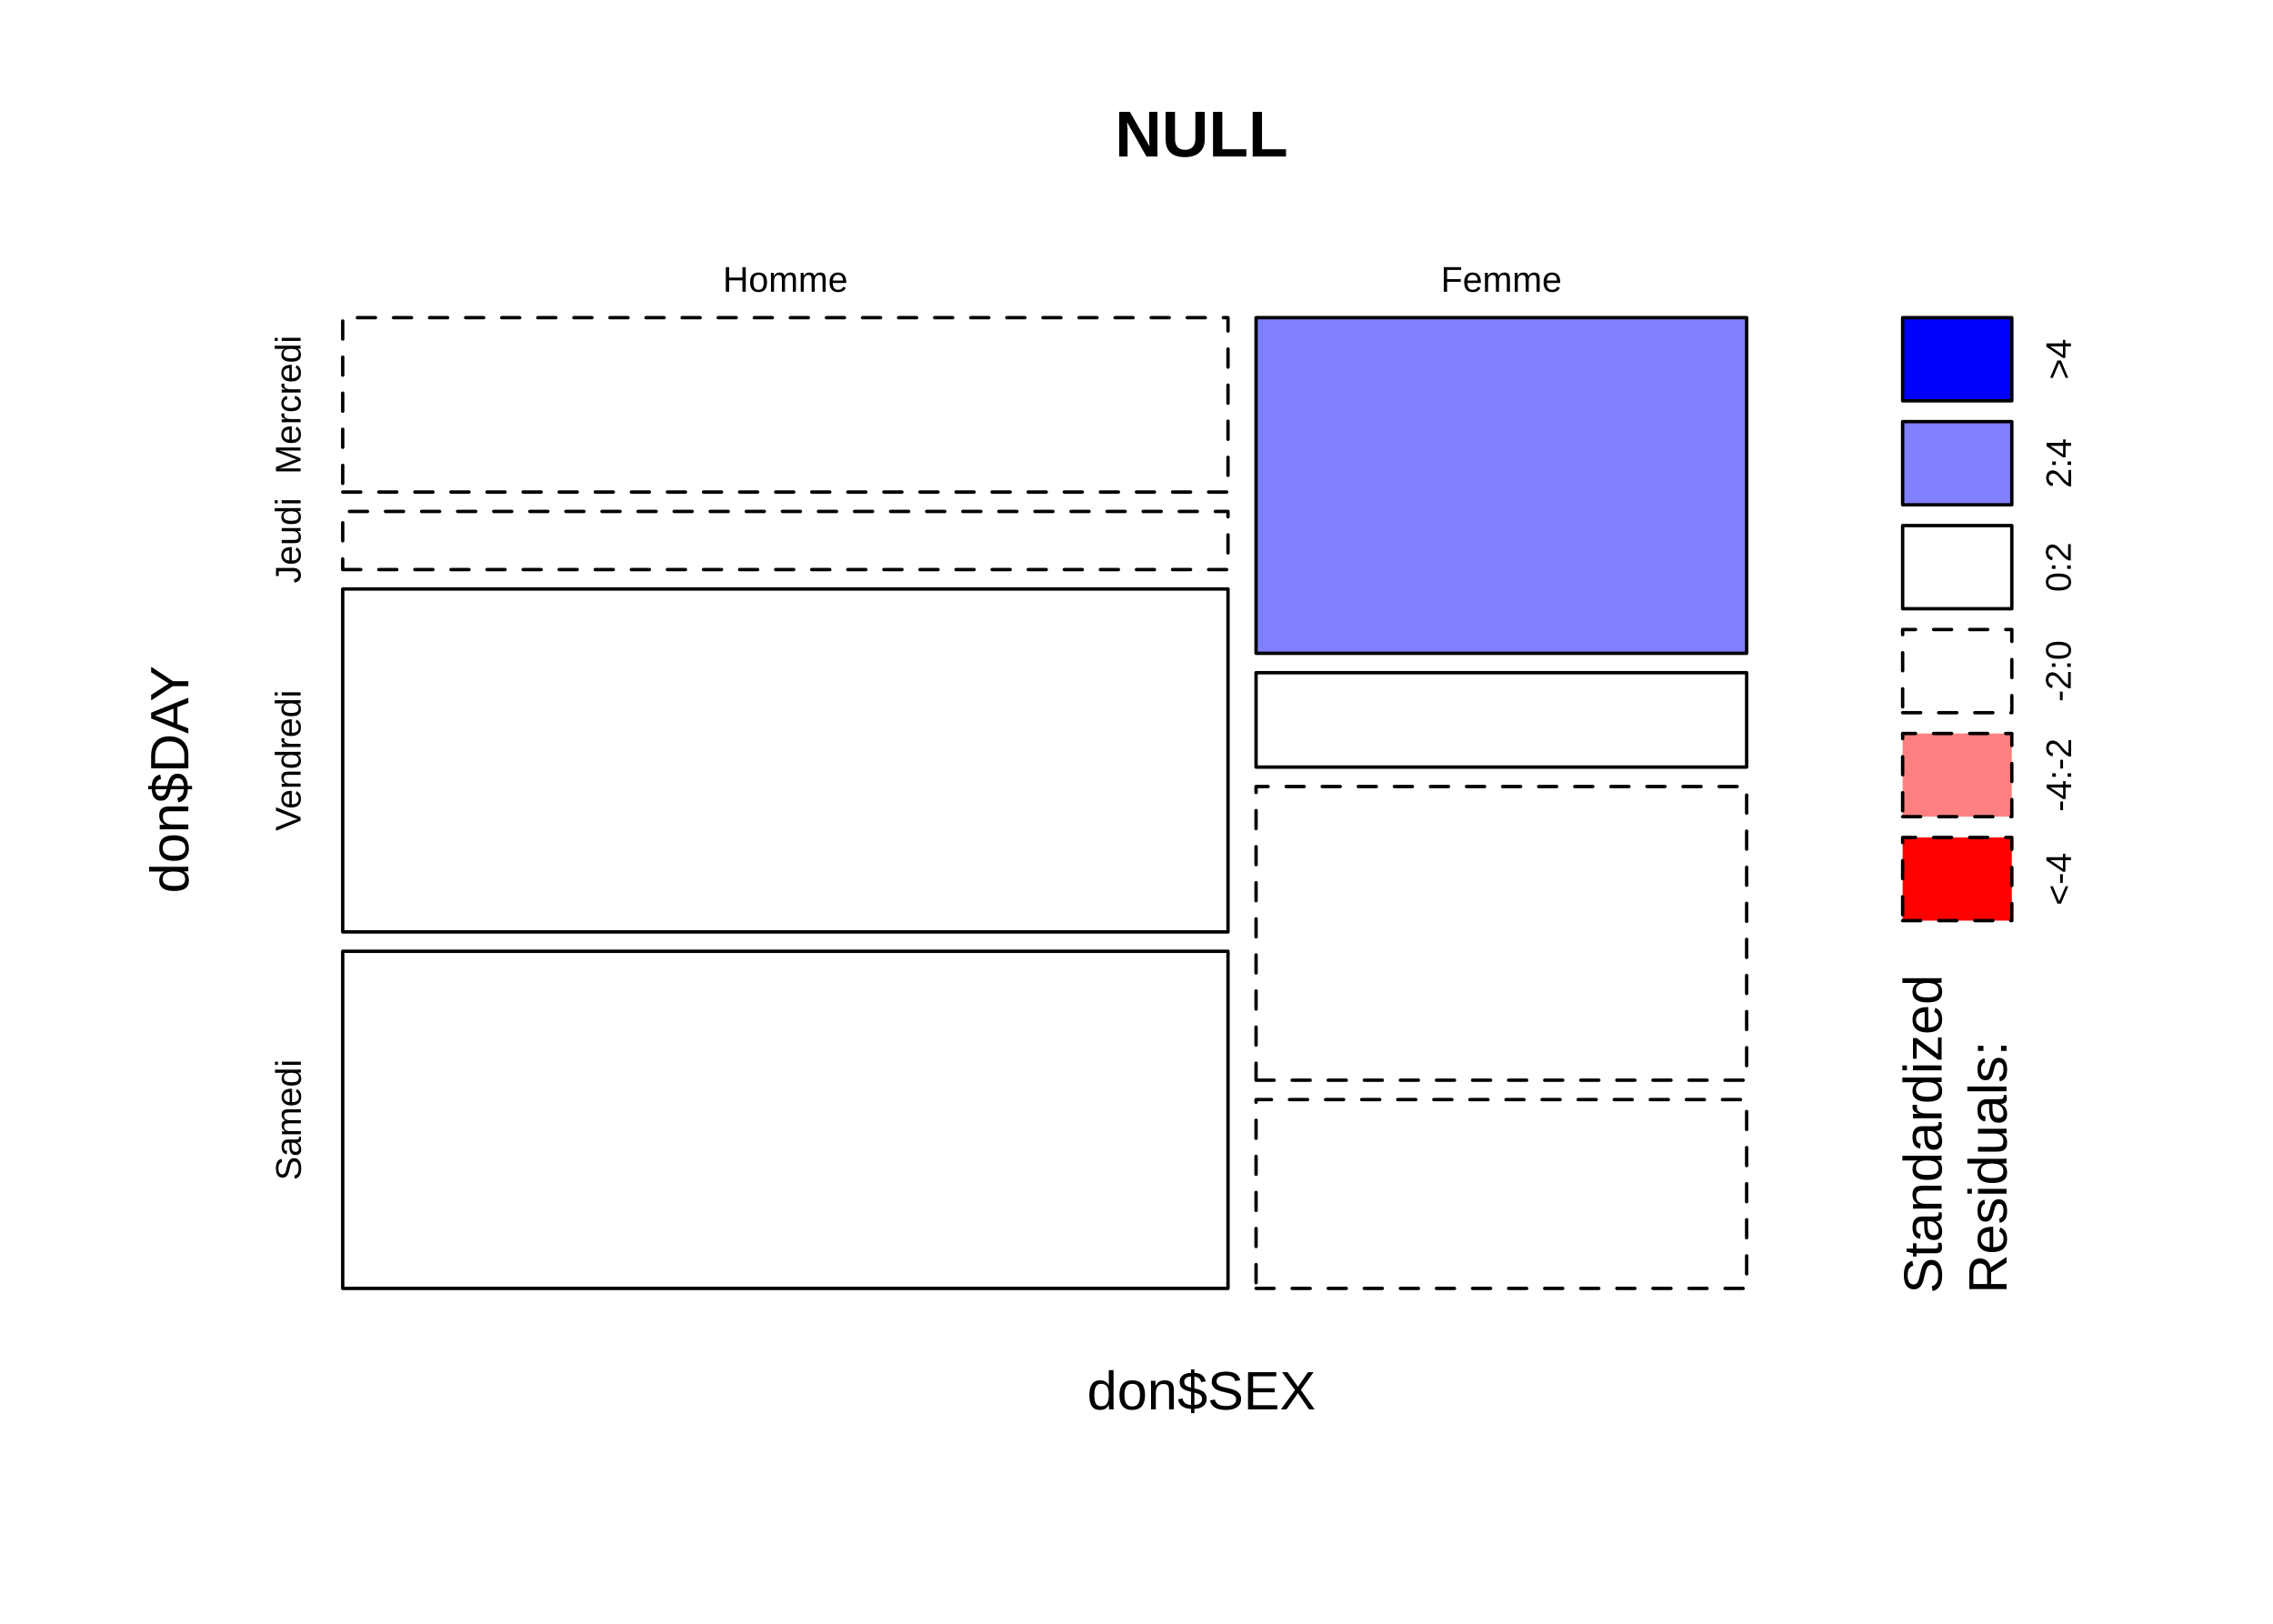
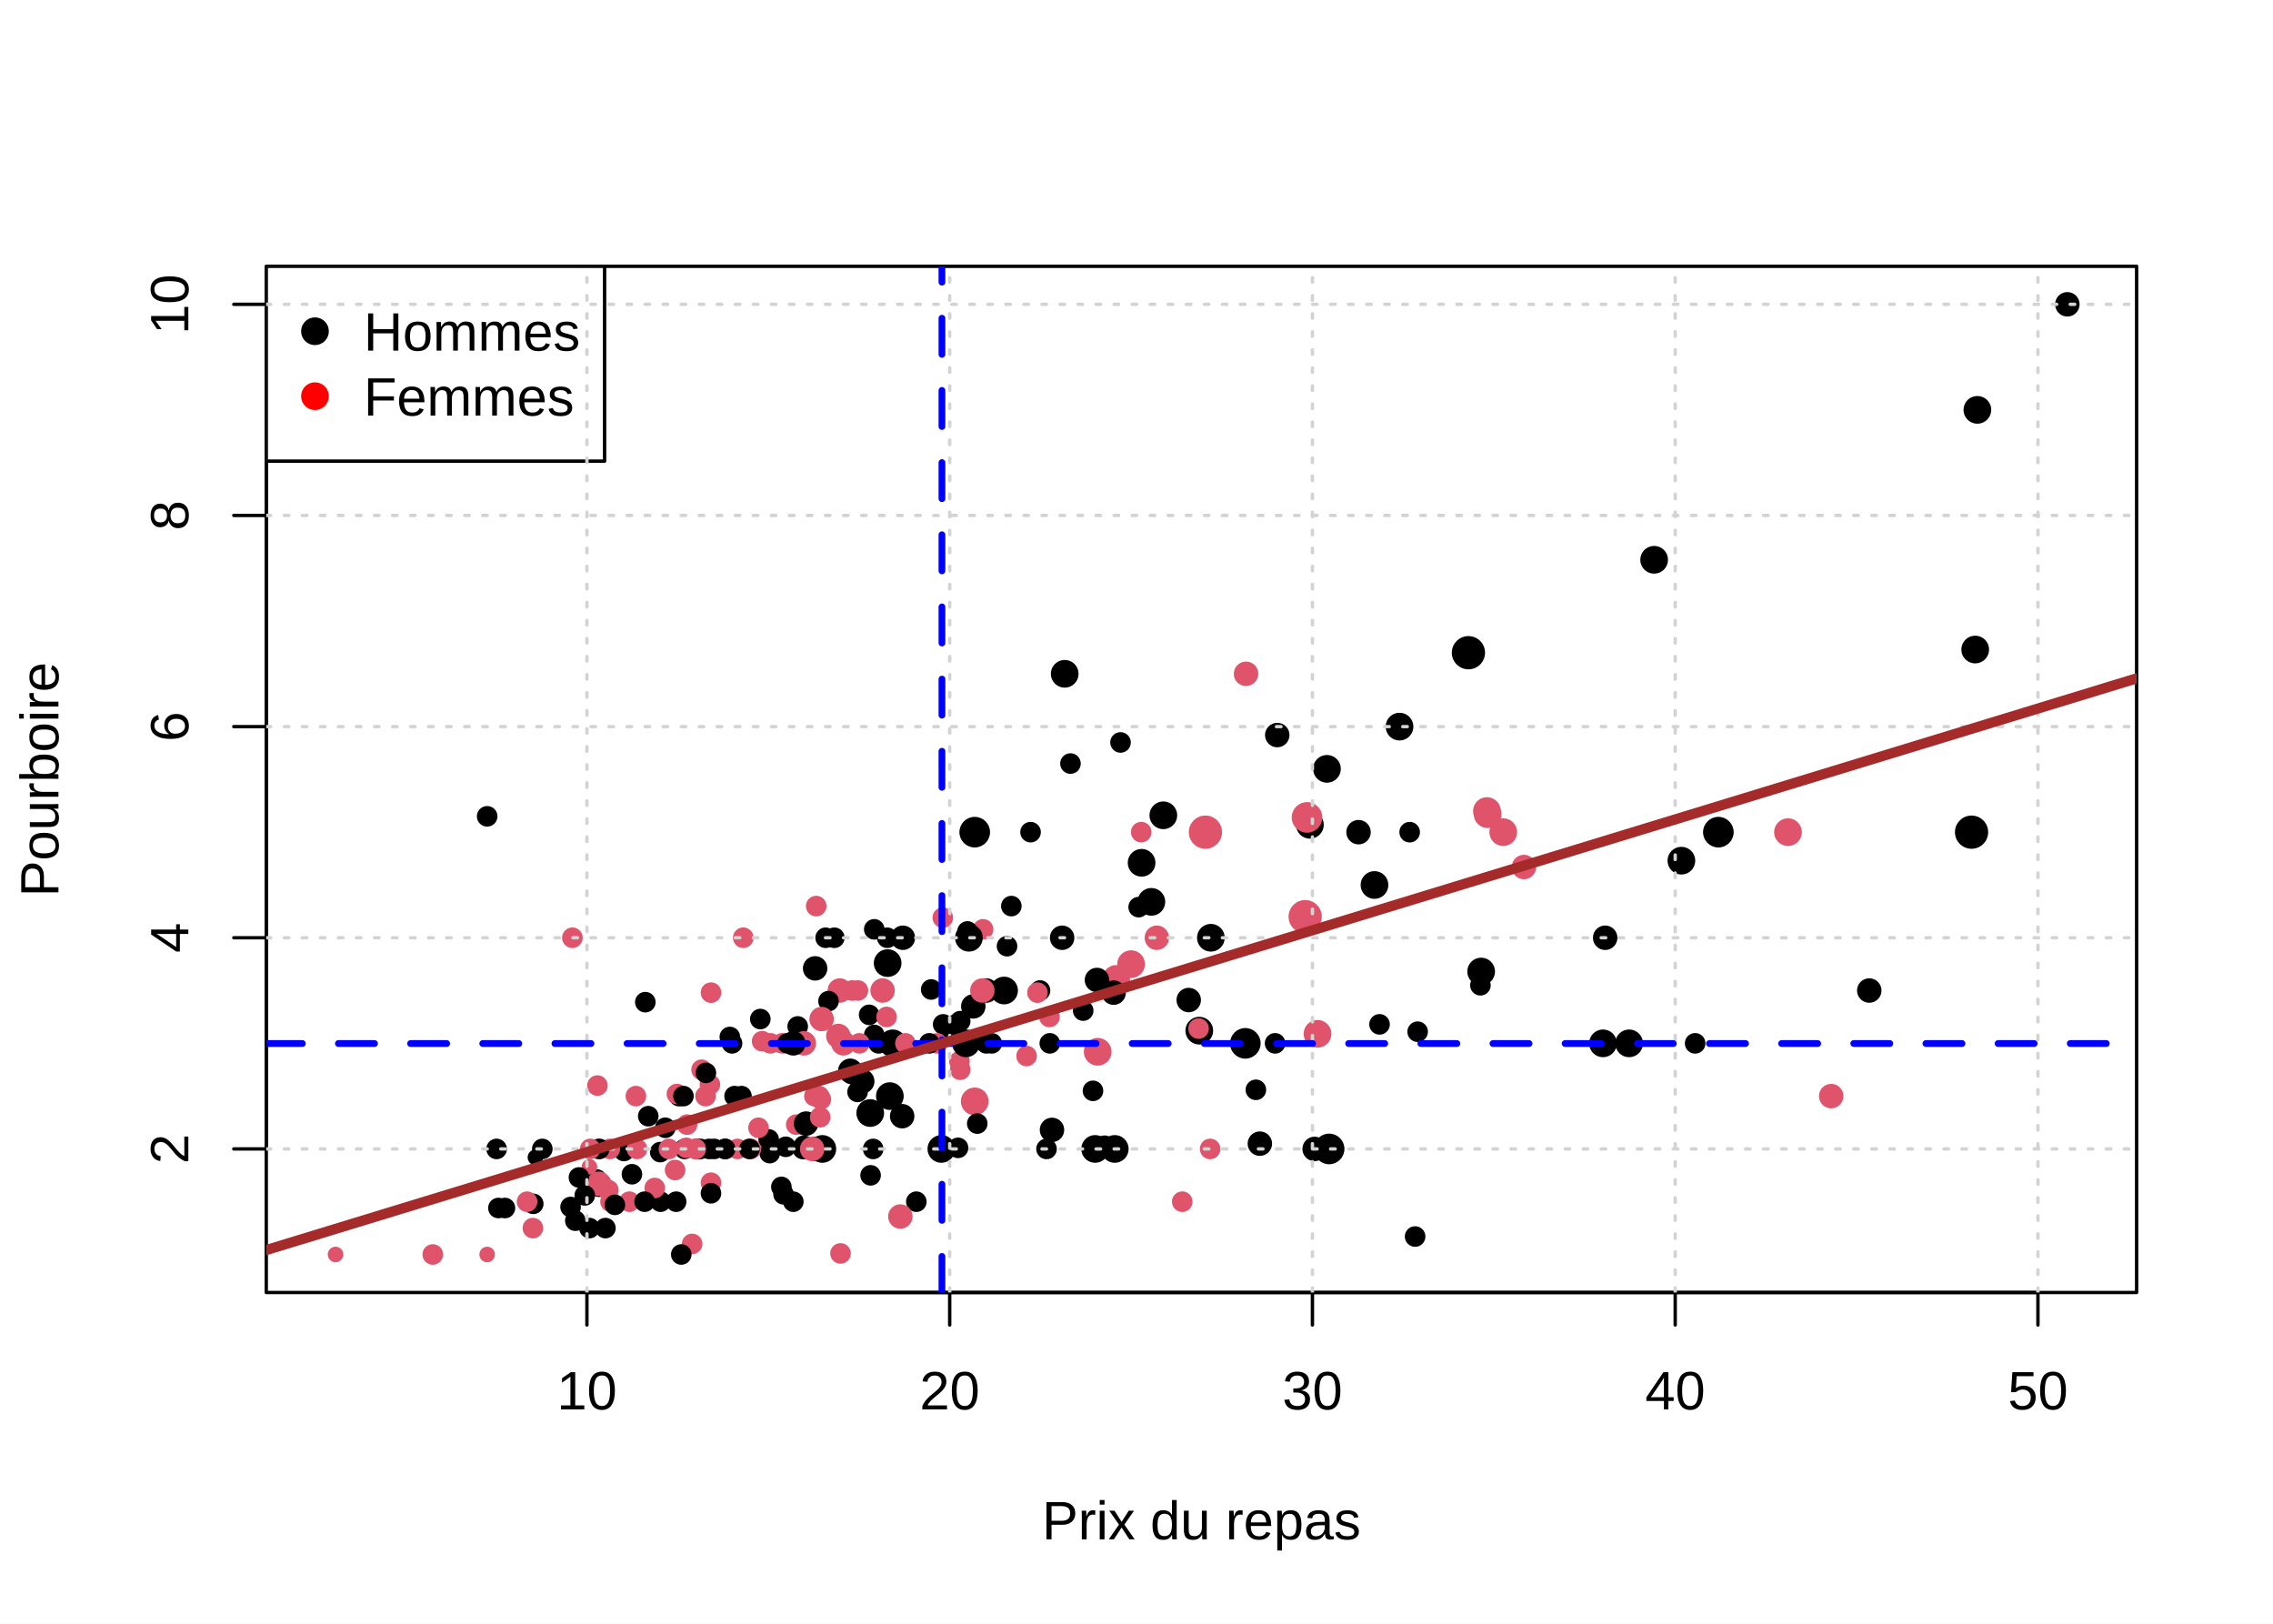
- <svg xmlns="http://www.w3.org/2000/svg" class="svglite" width="504.00pt" height="360.00pt" viewBox="0 0 504.00 360.00">
-   <defs>
-     <style type="text/css">
+ <svg xmlns="http://www.w3.org/2000/svg" width="504.00pt" height="360.00pt" viewBox="0 0 504.00 360.00">
+   <g class="svglite">
+     <defs>
+       <style type="text/css">
    .svglite line, .svglite polyline, .svglite polygon, .svglite path, .svglite rect, .svglite circle {
      fill: none;
      stroke: #000000;
      stroke-linecap: round;
      stroke-linejoin: round;
      stroke-miterlimit: 10.00;
    }
    .svglite text {
      white-space: pre;
    }
+     .svglite g.glyphgroup path {
+       fill: inherit;
+       stroke: none;
+     }
  </style>
-   </defs>
-   <rect width="100%" height="100%" style="stroke: none; fill: #FFFFFF;" />
-   <defs>
-     <clipPath id="cpMC4wMHw1MDQuMDB8MC4wMHwzNjAuMDA=">
-       <rect x="0.00" y="0.00" width="504.00" height="360.00" />
-     </clipPath>
-   </defs>
-   <g clip-path="url(#cpMC4wMHw1MDQuMDB8MC4wMHwzNjAuMDA=)">
- </g>
-   <defs>
-     <clipPath id="cpNTkuMDR8NDczLjc2fDU5LjA0fDI4Ni41Ng==">
-       <rect x="59.04" y="59.04" width="414.72" height="227.52" />
-     </clipPath>
-   </defs>
-   <g clip-path="url(#cpNTkuMDR8NDczLjc2fDU5LjA0fDI4Ni41Ng==)">
-     <text transform="translate(430.52,286.79) rotate(-90)" style="font-size: 12.00px; font-family: &quot;Arial&quot;;" textLength="70.72px" lengthAdjust="spacingAndGlyphs">Standardized</text>
-     <text transform="translate(444.92,286.79) rotate(-90)" style="font-size: 12.00px; font-family: &quot;Arial&quot;;" textLength="56.02px" lengthAdjust="spacingAndGlyphs">Residuals:</text>
-     <polygon points="421.88,204.11 446.09,204.11 446.09,185.67 421.88,185.67 " style="stroke-width: 0.75; stroke-dasharray: 4.00,4.00; fill: #FF0000;" />
-     <polygon points="421.88,181.06 446.09,181.06 446.09,162.62 421.88,162.62 " style="stroke-width: 0.75; stroke-dasharray: 4.00,4.00; fill: #FF8080;" />
-     <polygon points="421.88,158.01 446.09,158.01 446.09,139.57 421.88,139.57 " style="stroke-width: 0.75; stroke-dasharray: 4.00,4.00; fill: #FFFFFF;" />
-     <polygon points="421.88,134.96 446.09,134.96 446.09,116.52 421.88,116.52 " style="stroke-width: 0.75; fill: #FFFFFF;" />
-     <polygon points="421.88,111.92 446.09,111.92 446.09,93.48 421.88,93.48 " style="stroke-width: 0.75; fill: #8080FF;" />
-     <polygon points="421.88,88.87 446.09,88.87 446.09,70.43 421.88,70.43 " style="stroke-width: 0.75; fill: #0000FF;" />
-   </g>
-   <g clip-path="url(#cpMC4wMHw1MDQuMDB8MC4wMHwzNjAuMDA=)">
-     <text transform="translate(459.20,194.89) rotate(-90)" text-anchor="middle" style="font-size: 7.92px; font-family: &quot;Arial&quot;;" textLength="11.65px" lengthAdjust="spacingAndGlyphs">&lt;-4</text>
-     <text transform="translate(459.24,171.84) rotate(-90)" text-anchor="middle" style="font-size: 7.92px; font-family: &quot;Arial&quot;;" textLength="16.26px" lengthAdjust="spacingAndGlyphs">-4:-2</text>
-     <text transform="translate(459.16,148.79) rotate(-90)" text-anchor="middle" style="font-size: 7.92px; font-family: &quot;Arial&quot;;" textLength="13.63px" lengthAdjust="spacingAndGlyphs">-2:0</text>
-     <text transform="translate(459.16,125.74) rotate(-90)" text-anchor="middle" style="font-size: 7.92px; font-family: &quot;Arial&quot;;" textLength="10.99px" lengthAdjust="spacingAndGlyphs">0:2</text>
-     <text transform="translate(459.24,102.70) rotate(-90)" text-anchor="middle" style="font-size: 7.92px; font-family: &quot;Arial&quot;;" textLength="10.99px" lengthAdjust="spacingAndGlyphs">2:4</text>
-     <text transform="translate(459.20,79.65) rotate(-90)" text-anchor="middle" style="font-size: 7.92px; font-family: &quot;Arial&quot;;" textLength="9.01px" lengthAdjust="spacingAndGlyphs">&gt;4</text>
-     <text x="266.40" y="34.70" text-anchor="middle" style="font-size: 14.40px; font-weight: bold; font-family: &quot;Arial&quot;;" textLength="38.38px" lengthAdjust="spacingAndGlyphs">NULL</text>
-     <text x="266.40" y="312.48" text-anchor="middle" style="font-size: 12.00px; font-family: &quot;Arial&quot;;" textLength="50.72px" lengthAdjust="spacingAndGlyphs">don$SEX</text>
-     <text transform="translate(41.76,172.80) rotate(-90)" text-anchor="middle" style="font-size: 12.00px; font-family: &quot;Arial&quot;;" textLength="51.38px" lengthAdjust="spacingAndGlyphs">don$DAY</text>
-     <text x="174.14" y="64.69" text-anchor="middle" style="font-size: 7.92px; font-family: &quot;Arial&quot;;" textLength="27.68px" lengthAdjust="spacingAndGlyphs">Homme</text>
-     <text x="332.90" y="64.69" text-anchor="middle" style="font-size: 7.92px; font-family: &quot;Arial&quot;;" textLength="26.81px" lengthAdjust="spacingAndGlyphs">Femme</text>
-     <text transform="translate(66.65,89.76) rotate(-90)" text-anchor="middle" style="font-size: 7.92px; font-family: &quot;Arial&quot;;" textLength="30.77px" lengthAdjust="spacingAndGlyphs">Mercredi</text>
-     <text transform="translate(66.65,119.83) rotate(-90)" text-anchor="middle" style="font-size: 7.92px; font-family: &quot;Arial&quot;;" textLength="18.91px" lengthAdjust="spacingAndGlyphs">Jeudi</text>
-     <text transform="translate(66.65,168.59) rotate(-90)" text-anchor="middle" style="font-size: 7.92px; font-family: &quot;Arial&quot;;" textLength="31.66px" lengthAdjust="spacingAndGlyphs">Vendredi</text>
-     <text transform="translate(66.71,248.28) rotate(-90)" text-anchor="middle" style="font-size: 7.92px; font-family: &quot;Arial&quot;;" textLength="26.81px" lengthAdjust="spacingAndGlyphs">Samedi</text>
-   </g>
-   <g clip-path="url(#cpNTkuMDR8NDczLjc2fDU5LjA0fDI4Ni41Ng==)">
-     <polygon points="75.99,109.09 272.29,109.09 272.29,70.43 75.99,70.43 " style="stroke-width: 0.75; stroke-dasharray: 4.00,4.00; fill: #FFFFFF;" />
-     <polygon points="75.99,126.28 272.29,126.28 272.29,113.39 75.99,113.39 " style="stroke-width: 0.75; stroke-dasharray: 4.00,4.00; fill: #FFFFFF;" />
-     <polygon points="75.99,206.61 272.29,206.61 272.29,130.58 75.99,130.58 " style="stroke-width: 0.75; fill: #FFFFFF;" />
-     <polygon points="75.99,285.65 272.29,285.65 272.29,210.91 75.99,210.91 " style="stroke-width: 0.75; fill: #FFFFFF;" />
-     <polygon points="278.51,144.84 387.29,144.84 387.29,70.43 278.51,70.43 " style="stroke-width: 0.75; fill: #8080FF;" />
-     <polygon points="278.51,170.07 387.29,170.07 387.29,149.14 278.51,149.14 " style="stroke-width: 0.75; fill: #FFFFFF;" />
-     <polygon points="278.51,239.49 387.29,239.49 387.29,174.38 278.51,174.38 " style="stroke-width: 0.75; stroke-dasharray: 4.00,4.00; fill: #FFFFFF;" />
-     <polygon points="278.51,285.65 387.29,285.65 387.29,243.79 278.51,243.79 " style="stroke-width: 0.75; stroke-dasharray: 4.00,4.00; fill: #FFFFFF;" />
+     </defs>
+     <rect width="100%" height="100%" style="stroke: none; fill: #FFFFFF;" />
+     <defs>
+       <clipPath id="cpMC4wMHw1MDQuMDB8MC4wMHwzNjAuMDA=">
+         <rect x="0.00" y="0.00" width="504.00" height="360.00" />
+       </clipPath>
+     </defs>
+     <g clip-path="url(#cpMC4wMHw1MDQuMDB8MC4wMHwzNjAuMDA=)">
+       <line x1="130.14" y1="286.56" x2="451.88" y2="286.56" style="stroke-width: 0.75;" />
+       <line x1="130.14" y1="286.56" x2="130.14" y2="293.76" style="stroke-width: 0.75;" />
+       <line x1="210.58" y1="286.56" x2="210.58" y2="293.76" style="stroke-width: 0.75;" />
+       <line x1="291.01" y1="286.56" x2="291.01" y2="293.76" style="stroke-width: 0.75;" />
+       <line x1="371.45" y1="286.56" x2="371.45" y2="293.76" style="stroke-width: 0.75;" />
+       <line x1="451.88" y1="286.56" x2="451.88" y2="293.76" style="stroke-width: 0.75;" />
+       <text x="130.14" y="312.48" text-anchor="middle" style="font-size: 12.00px; font-family: &quot;Arial&quot;;" textLength="13.34px" lengthAdjust="spacingAndGlyphs">10</text>
+       <text x="210.58" y="312.48" text-anchor="middle" style="font-size: 12.00px; font-family: &quot;Arial&quot;;" textLength="13.34px" lengthAdjust="spacingAndGlyphs">20</text>
+       <text x="291.01" y="312.48" text-anchor="middle" style="font-size: 12.00px; font-family: &quot;Arial&quot;;" textLength="13.34px" lengthAdjust="spacingAndGlyphs">30</text>
+       <text x="371.45" y="312.48" text-anchor="middle" style="font-size: 12.00px; font-family: &quot;Arial&quot;;" textLength="13.34px" lengthAdjust="spacingAndGlyphs">40</text>
+       <text x="451.88" y="312.48" text-anchor="middle" style="font-size: 12.00px; font-family: &quot;Arial&quot;;" textLength="13.34px" lengthAdjust="spacingAndGlyphs">50</text>
+       <line x1="59.04" y1="254.73" x2="59.04" y2="67.47" style="stroke-width: 0.75;" />
+       <line x1="59.04" y1="254.73" x2="51.84" y2="254.73" style="stroke-width: 0.75;" />
+       <line x1="59.04" y1="207.91" x2="51.84" y2="207.91" style="stroke-width: 0.75;" />
+       <line x1="59.04" y1="161.10" x2="51.84" y2="161.10" style="stroke-width: 0.75;" />
+       <line x1="59.04" y1="114.28" x2="51.84" y2="114.28" style="stroke-width: 0.75;" />
+       <line x1="59.04" y1="67.47" x2="51.84" y2="67.47" style="stroke-width: 0.75;" />
+       <text transform="translate(41.76,254.73) rotate(-90)" text-anchor="middle" style="font-size: 12.00px; font-family: &quot;Arial&quot;;" textLength="6.67px" lengthAdjust="spacingAndGlyphs">2</text>
+       <text transform="translate(41.76,207.91) rotate(-90)" text-anchor="middle" style="font-size: 12.00px; font-family: &quot;Arial&quot;;" textLength="6.67px" lengthAdjust="spacingAndGlyphs">4</text>
+       <text transform="translate(41.76,161.10) rotate(-90)" text-anchor="middle" style="font-size: 12.00px; font-family: &quot;Arial&quot;;" textLength="6.67px" lengthAdjust="spacingAndGlyphs">6</text>
+       <text transform="translate(41.76,114.28) rotate(-90)" text-anchor="middle" style="font-size: 12.00px; font-family: &quot;Arial&quot;;" textLength="6.67px" lengthAdjust="spacingAndGlyphs">8</text>
+       <text transform="translate(41.76,67.47) rotate(-90)" text-anchor="middle" style="font-size: 12.00px; font-family: &quot;Arial&quot;;" textLength="13.34px" lengthAdjust="spacingAndGlyphs">10</text>
+       <polygon points="59.04,286.56 473.76,286.56 473.76,59.04 59.04,59.04 " style="stroke-width: 0.75;" />
+       <text x="266.40" y="341.28" text-anchor="middle" style="font-size: 12.00px; font-family: &quot;Arial&quot;;" textLength="70.69px" lengthAdjust="spacingAndGlyphs">Prix du repas</text>
+       <text transform="translate(12.96,172.80) rotate(-90)" text-anchor="middle" style="font-size: 12.00px; font-family: &quot;Arial&quot;;" textLength="52.03px" lengthAdjust="spacingAndGlyphs">Pourboire</text>
+     </g>
+     <defs>
+       <clipPath id="cpNTkuMDR8NDczLjc2fDU5LjA0fDI4Ni41Ng==">
+         <rect x="59.04" y="59.04" width="414.72" height="227.52" />
+       </clipPath>
+     </defs>
+     <g clip-path="url(#cpNTkuMDR8NDczLjc2fDU5LjA0fDI4Ni41Ng==)">
+       <circle cx="186.37" cy="277.90" r="1.91" style="stroke-width: 0.75; stroke: #DF536B; fill: #DF536B;" />
+       <circle cx="132.88" cy="262.68" r="2.34" style="stroke-width: 0.75; fill: #000000;" />
+       <circle cx="218.70" cy="219.61" r="2.34" style="stroke-width: 0.75; fill: #000000;" />
+       <circle cx="240.18" cy="224.06" r="1.91" style="stroke-width: 0.75; fill: #000000;" />
+       <circle cx="247.50" cy="217.04" r="2.70" style="stroke-width: 0.75; stroke: #DF536B; fill: #DF536B;" />
+       <circle cx="253.13" cy="191.29" r="2.70" style="stroke-width: 0.75; fill: #000000;" />
+       <circle cx="120.25" cy="254.73" r="1.91" style="stroke-width: 0.75; fill: #000000;" />
+       <circle cx="265.92" cy="228.51" r="2.70" style="stroke-width: 0.75; fill: #000000;" />
+       <circle cx="170.68" cy="255.66" r="1.91" style="stroke-width: 0.75; fill: #000000;" />
+       <circle cx="168.59" cy="225.93" r="1.91" style="stroke-width: 0.75; fill: #000000;" />
+       <circle cx="132.31" cy="261.51" r="1.91" style="stroke-width: 0.75; fill: #000000;" />
+       <circle cx="333.32" cy="184.50" r="2.70" style="stroke-width: 0.75; stroke: #DF536B; fill: #DF536B;" />
+       <circle cx="173.74" cy="264.79" r="1.91" style="stroke-width: 0.75; fill: #000000;" />
+       <circle cx="197.95" cy="231.32" r="2.70" style="stroke-width: 0.75; fill: #000000;" />
+       <circle cx="168.99" cy="230.85" r="1.91" style="stroke-width: 0.75; stroke: #DF536B; fill: #DF536B;" />
+       <circle cx="223.29" cy="209.78" r="1.91" style="stroke-width: 0.75; fill: #000000;" />
+       <circle cx="132.80" cy="262.45" r="2.34" style="stroke-width: 0.75; stroke: #DF536B; fill: #DF536B;" />
+       <circle cx="180.74" cy="214.70" r="2.34" style="stroke-width: 0.75; fill: #000000;" />
+       <circle cx="186.21" cy="219.61" r="2.34" style="stroke-width: 0.75; stroke: #DF536B; fill: #DF536B;" />
+       <circle cx="215.81" cy="223.13" r="2.34" style="stroke-width: 0.75; fill: #000000;" />
+       <circle cx="193.85" cy="206.04" r="1.91" style="stroke-width: 0.75; fill: #000000;" />
+       <circle cx="212.91" cy="237.17" r="1.91" style="stroke-width: 0.75; stroke: #DF536B; fill: #DF536B;" />
+       <circle cx="176.55" cy="249.34" r="1.91" style="stroke-width: 0.75; stroke: #DF536B; fill: #DF536B;" />
+       <circle cx="366.78" cy="124.11" r="2.70" style="stroke-width: 0.75; fill: #000000;" />
+       <circle cx="209.13" cy="227.11" r="1.91" style="stroke-width: 0.75; fill: #000000;" />
+       <circle cx="192.96" cy="246.77" r="2.70" style="stroke-width: 0.75; fill: #000000;" />
+       <circle cx="157.25" cy="254.73" r="1.91" style="stroke-width: 0.75; fill: #000000;" />
+       <circle cx="151.78" cy="254.73" r="1.91" style="stroke-width: 0.75; fill: #000000;" />
+       <circle cx="224.25" cy="200.89" r="1.91" style="stroke-width: 0.75; fill: #000000;" />
+       <circle cx="207.76" cy="231.32" r="1.91" style="stroke-width: 0.75; stroke: #DF536B; fill: #DF536B;" />
+       <circle cx="126.52" cy="267.60" r="1.91" style="stroke-width: 0.75; fill: #000000;" />
+       <circle cx="197.31" cy="243.02" r="2.70" style="stroke-width: 0.75; fill: #000000;" />
+       <circle cx="170.84" cy="231.32" r="1.91" style="stroke-width: 0.75; stroke: #DF536B; fill: #DF536B;" />
+       <circle cx="216.13" cy="244.19" r="2.70" style="stroke-width: 0.75; stroke: #DF536B; fill: #DF536B;" />
+       <circle cx="192.72" cy="225.00" r="1.91" style="stroke-width: 0.75; fill: #000000;" />
+       <circle cx="243.23" cy="217.27" r="2.34" style="stroke-width: 0.75; fill: #000000;" />
+       <circle cx="180.90" cy="254.73" r="2.34" style="stroke-width: 0.75; fill: #000000;" />
+       <circle cx="185.88" cy="229.68" r="2.34" style="stroke-width: 0.75; stroke: #DF536B; fill: #DF536B;" />
+       <circle cx="200.04" cy="247.47" r="2.34" style="stroke-width: 0.75; fill: #000000;" />
+       <circle cx="301.23" cy="184.50" r="2.34" style="stroke-width: 0.75; fill: #000000;" />
+       <circle cx="178.73" cy="249.11" r="2.34" style="stroke-width: 0.75; fill: #000000;" />
+       <circle cx="190.15" cy="242.09" r="1.91" style="stroke-width: 0.75; fill: #000000;" />
+       <circle cx="161.83" cy="229.91" r="1.91" style="stroke-width: 0.75; fill: #000000;" />
+       <circle cx="127.57" cy="270.64" r="1.91" style="stroke-width: 0.75; fill: #000000;" />
+       <circle cx="294.23" cy="170.46" r="2.70" style="stroke-width: 0.75; fill: #000000;" />
+       <circle cx="196.82" cy="231.32" r="1.91" style="stroke-width: 0.75; fill: #000000;" />
+       <circle cx="228.51" cy="184.50" r="1.91" style="stroke-width: 0.75; fill: #000000;" />
+       <circle cx="310.32" cy="161.10" r="2.70" style="stroke-width: 0.75; fill: #000000;" />
+       <circle cx="279.35" cy="253.56" r="2.34" style="stroke-width: 0.75; fill: #000000;" />
+       <circle cx="194.81" cy="231.32" r="1.91" style="stroke-width: 0.75; fill: #000000;" />
+       <circle cx="150.57" cy="243.02" r="1.91" style="stroke-width: 0.75; fill: #000000;" />
+       <circle cx="132.47" cy="240.68" r="1.91" style="stroke-width: 0.75; stroke: #DF536B; fill: #DF536B;" />
+       <circle cx="329.70" cy="179.82" r="2.70" style="stroke-width: 0.75; stroke: #DF536B; fill: #DF536B;" />
+       <circle cx="129.66" cy="265.03" r="1.91" style="stroke-width: 0.75; fill: #000000;" />
+       <circle cx="255.30" cy="199.95" r="2.70" style="stroke-width: 0.75; fill: #000000;" />
+       <circle cx="206.48" cy="219.38" r="1.91" style="stroke-width: 0.75; fill: #000000;" />
+       <circle cx="355.44" cy="231.32" r="2.70" style="stroke-width: 0.75; fill: #000000;" />
+       <circle cx="262.14" cy="266.43" r="1.91" style="stroke-width: 0.75; stroke: #DF536B; fill: #DF536B;" />
+       <circle cx="140.12" cy="260.34" r="1.91" style="stroke-width: 0.75; fill: #000000;" />
+       <circle cx="437.97" cy="144.01" r="2.70" style="stroke-width: 0.75; fill: #000000;" />
+       <circle cx="212.91" cy="226.40" r="1.91" style="stroke-width: 0.75; fill: #000000;" />
+       <circle cx="160.79" cy="254.73" r="1.91" style="stroke-width: 0.75; fill: #000000;" />
+       <circle cx="138.35" cy="255.19" r="1.91" style="stroke-width: 0.75; fill: #000000;" />
+       <circle cx="196.82" cy="213.53" r="2.70" style="stroke-width: 0.75; fill: #000000;" />
+       <circle cx="191.19" cy="239.75" r="2.34" style="stroke-width: 0.75; fill: #000000;" />
+       <circle cx="211.22" cy="227.81" r="2.34" style="stroke-width: 0.75; fill: #000000;" />
+       <circle cx="182.02" cy="243.72" r="1.91" style="stroke-width: 0.75; stroke: #DF536B; fill: #DF536B;" />
+       <circle cx="74.40" cy="278.13" r="1.35" style="stroke-width: 0.75; stroke: #DF536B; fill: #DF536B;" />
+       <circle cx="212.43" cy="254.49" r="1.91" style="stroke-width: 0.75; fill: #000000;" />
+       <circle cx="170.44" cy="252.62" r="1.91" style="stroke-width: 0.75; fill: #000000;" />
+       <circle cx="146.39" cy="255.43" r="1.91" style="stroke-width: 0.75; fill: #000000;" />
+       <circle cx="187.01" cy="231.32" r="2.34" style="stroke-width: 0.75; stroke: #DF536B; fill: #DF536B;" />
+       <circle cx="265.76" cy="228.04" r="1.91" style="stroke-width: 0.75; stroke: #DF536B; fill: #DF536B;" />
+       <circle cx="253.05" cy="184.50" r="1.91" style="stroke-width: 0.75; stroke: #DF536B; fill: #DF536B;" />
+       <circle cx="168.19" cy="250.04" r="1.91" style="stroke-width: 0.75; stroke: #DF536B; fill: #DF536B;" />
+       <circle cx="134.24" cy="272.28" r="1.91" style="stroke-width: 0.75; fill: #000000;" />
+       <circle cx="193.85" cy="229.45" r="1.91" style="stroke-width: 0.75; fill: #000000;" />
+       <circle cx="268.49" cy="207.91" r="2.70" style="stroke-width: 0.75; fill: #000000;" />
+       <circle cx="232.78" cy="231.32" r="1.91" style="stroke-width: 0.75; fill: #000000;" />
+       <circle cx="188.78" cy="238.11" r="1.91" style="stroke-width: 0.75; fill: #000000;" />
+       <circle cx="206.07" cy="231.32" r="1.91" style="stroke-width: 0.75; fill: #000000;" />
+       <circle cx="183.71" cy="221.96" r="1.91" style="stroke-width: 0.75; fill: #000000;" />
+       <circle cx="130.70" cy="258.71" r="1.35" style="stroke-width: 0.75; stroke: #DF536B; fill: #DF536B;" />
+       <circle cx="312.57" cy="184.50" r="1.91" style="stroke-width: 0.75; fill: #000000;" />
+       <circle cx="178.24" cy="254.02" r="1.91" style="stroke-width: 0.75; fill: #000000;" />
+       <circle cx="329.86" cy="180.52" r="2.70" style="stroke-width: 0.75; stroke: #DF536B; fill: #DF536B;" />
+       <circle cx="154.51" cy="254.73" r="1.91" style="stroke-width: 0.75; fill: #000000;" />
+       <circle cx="196.74" cy="207.91" r="1.91" style="stroke-width: 0.75; fill: #000000;" />
+       <circle cx="248.46" cy="164.61" r="1.91" style="stroke-width: 0.75; fill: #000000;" />
+       <circle cx="219.91" cy="231.32" r="1.91" style="stroke-width: 0.75; fill: #000000;" />
+       <circle cx="282.73" cy="231.32" r="1.91" style="stroke-width: 0.75; fill: #000000;" />
+       <circle cx="230.61" cy="219.61" r="1.91" style="stroke-width: 0.75; fill: #000000;" />
+       <circle cx="95.96" cy="278.13" r="1.91" style="stroke-width: 0.75; stroke: #DF536B; fill: #DF536B;" />
+       <circle cx="180.98" cy="200.89" r="1.91" style="stroke-width: 0.75; stroke: #DF536B; fill: #DF536B;" />
+       <circle cx="232.70" cy="225.47" r="1.91" style="stroke-width: 0.75; stroke: #DF536B; fill: #DF536B;" />
+       <circle cx="372.82" cy="190.82" r="2.70" style="stroke-width: 0.75; fill: #000000;" />
+       <circle cx="269.13" cy="207.91" r="1.91" style="stroke-width: 0.75; fill: #000000;" />
+       <circle cx="146.47" cy="266.43" r="1.91" style="stroke-width: 0.75; fill: #000000;" />
+       <circle cx="218.70" cy="231.32" r="1.91" style="stroke-width: 0.75; fill: #000000;" />
+       <circle cx="149.93" cy="266.43" r="1.91" style="stroke-width: 0.75; fill: #000000;" />
+       <circle cx="141.00" cy="243.02" r="1.91" style="stroke-width: 0.75; stroke: #DF536B; fill: #DF536B;" />
+       <circle cx="173.42" cy="231.32" r="1.91" style="stroke-width: 0.75; stroke: #DF536B; fill: #DF536B;" />
+       <circle cx="406.04" cy="243.02" r="2.34" style="stroke-width: 0.75; stroke: #DF536B; fill: #DF536B;" />
+       <circle cx="230.04" cy="220.08" r="1.91" style="stroke-width: 0.75; stroke: #DF536B; fill: #DF536B;" />
+       <circle cx="217.98" cy="206.04" r="1.91" style="stroke-width: 0.75; stroke: #DF536B; fill: #DF536B;" />
+       <circle cx="173.26" cy="263.15" r="1.91" style="stroke-width: 0.75; fill: #000000;" />
+       <circle cx="214.52" cy="206.51" r="1.91" style="stroke-width: 0.75; fill: #000000;" />
+       <circle cx="252.48" cy="201.12" r="1.91" style="stroke-width: 0.75; fill: #000000;" />
+       <circle cx="196.42" cy="213.53" r="1.91" style="stroke-width: 0.75; fill: #000000;" />
+       <circle cx="164.81" cy="207.91" r="1.91" style="stroke-width: 0.75; stroke: #DF536B; fill: #DF536B;" />
+       <circle cx="162.32" cy="231.32" r="1.91" style="stroke-width: 0.75; fill: #000000;" />
+       <circle cx="108.02" cy="278.13" r="1.35" style="stroke-width: 0.75; stroke: #DF536B; fill: #DF536B;" />
+       <circle cx="355.92" cy="207.91" r="2.34" style="stroke-width: 0.75; fill: #000000;" />
+       <circle cx="242.35" cy="241.85" r="1.91" style="stroke-width: 0.75; fill: #000000;" />
+       <circle cx="256.51" cy="207.91" r="2.34" style="stroke-width: 0.75; stroke: #DF536B; fill: #DF536B;" />
+       <circle cx="188.94" cy="219.61" r="1.91" style="stroke-width: 0.75; stroke: #DF536B; fill: #DF536B;" />
+       <circle cx="290.45" cy="182.87" r="2.70" style="stroke-width: 0.75; fill: #000000;" />
+       <circle cx="135.37" cy="266.43" r="1.91" style="stroke-width: 0.75; stroke: #DF536B; fill: #DF536B;" />
+       <circle cx="149.69" cy="259.41" r="1.91" style="stroke-width: 0.75; stroke: #DF536B; fill: #DF536B;" />
+       <circle cx="243.40" cy="233.19" r="2.70" style="stroke-width: 0.75; stroke: #DF536B; fill: #DF536B;" />
+       <circle cx="143.74" cy="247.47" r="1.91" style="stroke-width: 0.75; fill: #000000;" />
+       <circle cx="157.65" cy="262.22" r="1.91" style="stroke-width: 0.75; stroke: #DF536B; fill: #DF536B;" />
+       <circle cx="164.41" cy="243.02" r="1.91" style="stroke-width: 0.75; fill: #000000;" />
+       <circle cx="178.00" cy="254.73" r="1.91" style="stroke-width: 0.75; fill: #000000;" />
+       <circle cx="150.09" cy="242.55" r="1.91" style="stroke-width: 0.75; stroke: #DF536B; fill: #DF536B;" />
+       <circle cx="289.40" cy="203.23" r="3.31" style="stroke-width: 0.75; stroke: #DF536B; fill: #DF536B;" />
+       <circle cx="118.24" cy="266.90" r="1.91" style="stroke-width: 0.75; fill: #000000;" />
+       <circle cx="166.50" cy="254.73" r="1.91" style="stroke-width: 0.75; stroke: #DF536B; fill: #DF536B;" />
+       <circle cx="141.24" cy="254.73" r="1.91" style="stroke-width: 0.75; stroke: #DF536B; fill: #DF536B;" />
+       <circle cx="233.26" cy="250.51" r="2.34" style="stroke-width: 0.75; fill: #000000;" />
+       <circle cx="203.18" cy="266.43" r="1.91" style="stroke-width: 0.75; fill: #000000;" />
+       <circle cx="212.75" cy="235.30" r="1.91" style="stroke-width: 0.75; stroke: #DF536B; fill: #DF536B;" />
+       <circle cx="139.55" cy="266.43" r="1.91" style="stroke-width: 0.75; stroke: #DF536B; fill: #DF536B;" />
+       <circle cx="148.32" cy="254.73" r="1.91" style="stroke-width: 0.75; stroke: #DF536B; fill: #DF536B;" />
+       <circle cx="196.58" cy="225.47" r="1.91" style="stroke-width: 0.75; stroke: #DF536B; fill: #DF536B;" />
+       <circle cx="118.16" cy="272.28" r="1.91" style="stroke-width: 0.75; stroke: #DF536B; fill: #DF536B;" />
+       <circle cx="132.80" cy="254.73" r="1.91" style="stroke-width: 0.75; stroke: #DF536B; fill: #DF536B;" />
+       <circle cx="163.52" cy="254.73" r="1.91" style="stroke-width: 0.75; stroke: #DF536B; fill: #DF536B;" />
+       <circle cx="178.40" cy="254.73" r="1.91" style="stroke-width: 0.75; fill: #000000;" />
+       <circle cx="155.56" cy="237.17" r="1.91" style="stroke-width: 0.75; stroke: #DF536B; fill: #DF536B;" />
+       <circle cx="190.23" cy="219.61" r="1.91" style="stroke-width: 0.75; stroke: #DF536B; fill: #DF536B;" />
+       <circle cx="325.60" cy="144.71" r="3.31" style="stroke-width: 0.75; fill: #000000;" />
+       <circle cx="381.02" cy="184.50" r="3.02" style="stroke-width: 0.75; fill: #000000;" />
+       <circle cx="267.28" cy="184.50" r="3.31" style="stroke-width: 0.75; stroke: #DF536B; fill: #DF536B;" />
+       <circle cx="181.86" cy="247.70" r="1.91" style="stroke-width: 0.75; stroke: #DF536B; fill: #DF536B;" />
+       <circle cx="116.87" cy="266.43" r="1.91" style="stroke-width: 0.75; stroke: #DF536B; fill: #DF536B;" />
+       <circle cx="199.64" cy="269.71" r="2.34" style="stroke-width: 0.75; stroke: #DF536B; fill: #DF536B;" />
+       <circle cx="145.18" cy="263.39" r="1.91" style="stroke-width: 0.75; stroke: #DF536B; fill: #DF536B;" />
+       <circle cx="128.37" cy="261.05" r="1.91" style="stroke-width: 0.75; fill: #000000;" />
+       <circle cx="110.11" cy="254.73" r="1.91" style="stroke-width: 0.75; fill: #000000;" />
+       <circle cx="162.88" cy="243.02" r="1.91" style="stroke-width: 0.75; fill: #000000;" />
+       <circle cx="155.32" cy="254.73" r="1.91" style="stroke-width: 0.75; fill: #000000;" />
+       <circle cx="188.54" cy="237.40" r="2.34" style="stroke-width: 0.75; fill: #000000;" />
+       <circle cx="247.18" cy="254.73" r="2.70" style="stroke-width: 0.75; fill: #000000;" />
+       <circle cx="208.73" cy="254.73" r="2.70" style="stroke-width: 0.75; fill: #000000;" />
+       <circle cx="289.81" cy="181.23" r="3.02" style="stroke-width: 0.75; stroke: #DF536B; fill: #DF536B;" />
+       <circle cx="437.16" cy="184.50" r="3.31" style="stroke-width: 0.75; fill: #000000;" />
+       <circle cx="250.80" cy="213.76" r="2.70" style="stroke-width: 0.75; stroke: #DF536B; fill: #DF536B;" />
+       <circle cx="157.41" cy="240.45" r="1.91" style="stroke-width: 0.75; stroke: #DF536B; fill: #DF536B;" />
+       <circle cx="182.34" cy="254.73" r="2.70" style="stroke-width: 0.75; fill: #000000;" />
+       <circle cx="222.64" cy="219.61" r="2.70" style="stroke-width: 0.75; fill: #000000;" />
+       <circle cx="151.54" cy="243.02" r="1.91" style="stroke-width: 0.75; fill: #000000;" />
+       <circle cx="180.09" cy="254.73" r="2.34" style="stroke-width: 0.75; stroke: #DF536B; fill: #DF536B;" />
+       <circle cx="160.79" cy="254.73" r="1.91" style="stroke-width: 0.75; fill: #000000;" />
+       <circle cx="190.55" cy="231.32" r="1.91" style="stroke-width: 0.75; stroke: #DF536B; fill: #DF536B;" />
+       <circle cx="246.93" cy="220.08" r="2.34" style="stroke-width: 0.75; fill: #000000;" />
+       <circle cx="216.69" cy="249.11" r="1.91" style="stroke-width: 0.75; fill: #000000;" />
+       <circle cx="304.77" cy="196.21" r="2.70" style="stroke-width: 0.75; fill: #000000;" />
+       <circle cx="134.89" cy="263.85" r="1.91" style="stroke-width: 0.75; stroke: #DF536B; fill: #DF536B;" />
+       <circle cx="135.21" cy="254.73" r="1.91" style="stroke-width: 0.75; stroke: #DF536B; fill: #DF536B;" />
+       <circle cx="458.40" cy="67.47" r="2.34" style="stroke-width: 0.75; fill: #000000;" />
+       <circle cx="176.88" cy="227.57" r="1.91" style="stroke-width: 0.75; fill: #000000;" />
+       <circle cx="108.02" cy="180.99" r="1.91" style="stroke-width: 0.75; fill: #000000;" />
+       <circle cx="305.89" cy="227.11" r="1.91" style="stroke-width: 0.75; fill: #000000;" />
+       <circle cx="185.00" cy="207.91" r="1.91" style="stroke-width: 0.75; fill: #000000;" />
+       <circle cx="314.34" cy="228.74" r="1.91" style="stroke-width: 0.75; fill: #000000;" />
+       <circle cx="193.61" cy="254.73" r="1.91" style="stroke-width: 0.75; fill: #000000;" />
+       <circle cx="166.18" cy="254.73" r="1.91" style="stroke-width: 0.75; fill: #000000;" />
+       <circle cx="126.92" cy="207.91" r="1.91" style="stroke-width: 0.75; stroke: #DF536B; fill: #DF536B;" />
+       <circle cx="328.26" cy="218.44" r="1.91" style="stroke-width: 0.75; fill: #000000;" />
+       <circle cx="328.42" cy="215.40" r="2.70" style="stroke-width: 0.75; fill: #000000;" />
+       <circle cx="237.36" cy="169.29" r="1.91" style="stroke-width: 0.75; fill: #000000;" />
+       <circle cx="414.48" cy="219.61" r="2.34" style="stroke-width: 0.75; fill: #000000;" />
+       <circle cx="236.08" cy="149.39" r="2.70" style="stroke-width: 0.75; fill: #000000;" />
+       <circle cx="375.87" cy="231.32" r="1.91" style="stroke-width: 0.75; fill: #000000;" />
+       <circle cx="216.13" cy="184.50" r="3.02" style="stroke-width: 0.75; fill: #000000;" />
+       <circle cx="217.82" cy="219.61" r="2.34" style="stroke-width: 0.75; stroke: #DF536B; fill: #DF536B;" />
+       <circle cx="294.71" cy="254.73" r="3.02" style="stroke-width: 0.75; fill: #000000;" />
+       <circle cx="195.70" cy="219.61" r="2.34" style="stroke-width: 0.75; stroke: #DF536B; fill: #DF536B;" />
+       <circle cx="235.51" cy="207.91" r="2.34" style="stroke-width: 0.75; fill: #000000;" />
+       <circle cx="175.91" cy="266.43" r="1.91" style="stroke-width: 0.75; fill: #000000;" />
+       <circle cx="209.05" cy="203.46" r="1.91" style="stroke-width: 0.75; stroke: #DF536B; fill: #DF536B;" />
+       <circle cx="278.47" cy="241.62" r="1.91" style="stroke-width: 0.75; fill: #000000;" />
+       <circle cx="174.22" cy="254.26" r="1.91" style="stroke-width: 0.75; fill: #000000;" />
+       <circle cx="183.07" cy="207.91" r="1.91" style="stroke-width: 0.75; fill: #000000;" />
+       <circle cx="110.52" cy="267.83" r="1.91" style="stroke-width: 0.75; fill: #000000;" />
+       <circle cx="132.88" cy="254.73" r="1.91" style="stroke-width: 0.75; fill: #000000;" />
+       <circle cx="396.46" cy="184.50" r="2.70" style="stroke-width: 0.75; stroke: #DF536B; fill: #DF536B;" />
+       <circle cx="154.27" cy="254.73" r="1.91" style="stroke-width: 0.75; stroke: #DF536B; fill: #DF536B;" />
+       <circle cx="158.37" cy="254.73" r="1.91" style="stroke-width: 0.75; fill: #000000;" />
+       <circle cx="200.20" cy="207.91" r="2.34" style="stroke-width: 0.75; fill: #000000;" />
+       <circle cx="152.18" cy="254.49" r="1.91" style="stroke-width: 0.75; stroke: #DF536B; fill: #DF536B;" />
+       <circle cx="154.27" cy="254.73" r="1.91" style="stroke-width: 0.75; stroke: #DF536B; fill: #DF536B;" />
+       <circle cx="181.62" cy="243.02" r="1.91" style="stroke-width: 0.75; stroke: #DF536B; fill: #DF536B;" />
+       <circle cx="214.84" cy="207.91" r="2.70" style="stroke-width: 0.75; fill: #000000;" />
+       <circle cx="182.18" cy="225.93" r="2.34" style="stroke-width: 0.75; stroke: #DF536B; fill: #DF536B;" />
+       <circle cx="263.58" cy="221.72" r="2.34" style="stroke-width: 0.75; fill: #000000;" />
+       <circle cx="361.23" cy="231.32" r="2.70" style="stroke-width: 0.75; fill: #000000;" />
+       <circle cx="244.92" cy="254.02" r="1.91" style="stroke-width: 0.75; fill: #000000;" />
+       <circle cx="152.34" cy="249.34" r="1.91" style="stroke-width: 0.75; stroke: #DF536B; fill: #DF536B;" />
+       <circle cx="291.50" cy="254.73" r="2.34" style="stroke-width: 0.75; fill: #000000;" />
+       <circle cx="257.95" cy="180.76" r="2.70" style="stroke-width: 0.75; fill: #000000;" />
+       <circle cx="438.45" cy="90.87" r="2.70" style="stroke-width: 0.75; fill: #000000;" />
+       <circle cx="156.44" cy="243.02" r="1.91" style="stroke-width: 0.75; stroke: #DF536B; fill: #DF536B;" />
+       <circle cx="276.29" cy="149.39" r="2.34" style="stroke-width: 0.75; stroke: #DF536B; fill: #DF536B;" />
+       <circle cx="153.47" cy="275.79" r="1.91" style="stroke-width: 0.75; stroke: #DF536B; fill: #DF536B;" />
+       <circle cx="276.13" cy="231.32" r="3.02" style="stroke-width: 0.75; fill: #000000;" />
+       <circle cx="142.93" cy="266.43" r="1.91" style="stroke-width: 0.75; fill: #000000;" />
+       <circle cx="111.96" cy="267.83" r="1.91" style="stroke-width: 0.75; fill: #000000;" />
+       <circle cx="292.14" cy="229.21" r="2.70" style="stroke-width: 0.75; stroke: #DF536B; fill: #DF536B;" />
+       <circle cx="147.52" cy="250.04" r="1.91" style="stroke-width: 0.75; fill: #000000;" />
+       <circle cx="157.65" cy="220.08" r="1.91" style="stroke-width: 0.75; stroke: #DF536B; fill: #DF536B;" />
+       <circle cx="118.72" cy="256.60" r="1.35" style="stroke-width: 0.75; fill: #000000;" />
+       <circle cx="178.24" cy="231.32" r="2.34" style="stroke-width: 0.75; stroke: #DF536B; fill: #DF536B;" />
+       <circle cx="157.65" cy="264.56" r="1.91" style="stroke-width: 0.75; fill: #000000;" />
+       <circle cx="180.58" cy="243.02" r="1.91" style="stroke-width: 0.75; stroke: #DF536B; fill: #DF536B;" />
+       <circle cx="130.87" cy="254.73" r="1.91" style="stroke-width: 0.75; stroke: #DF536B; fill: #DF536B;" />
+       <circle cx="214.20" cy="231.32" r="2.70" style="stroke-width: 0.75; fill: #000000;" />
+       <circle cx="156.52" cy="237.87" r="1.91" style="stroke-width: 0.75; fill: #000000;" />
+       <circle cx="227.63" cy="234.13" r="1.91" style="stroke-width: 0.75; stroke: #DF536B; fill: #DF536B;" />
+       <circle cx="242.83" cy="254.73" r="2.70" style="stroke-width: 0.75; fill: #000000;" />
+       <circle cx="175.91" cy="231.32" r="2.34" style="stroke-width: 0.75; fill: #000000;" />
+       <circle cx="143.09" cy="222.19" r="1.91" style="stroke-width: 0.75; fill: #000000;" />
+       <circle cx="136.34" cy="267.13" r="1.91" style="stroke-width: 0.75; fill: #000000;" />
+       <circle cx="174.62" cy="231.32" r="1.91" style="stroke-width: 0.75; fill: #000000;" />
+       <circle cx="130.70" cy="272.28" r="1.91" style="stroke-width: 0.75; fill: #000000;" />
+       <circle cx="151.06" cy="278.13" r="1.91" style="stroke-width: 0.75; fill: #000000;" />
+       <circle cx="313.78" cy="274.15" r="1.91" style="stroke-width: 0.75; fill: #000000;" />
+       <circle cx="337.91" cy="192.23" r="2.34" style="stroke-width: 0.75; stroke: #DF536B; fill: #DF536B;" />
+       <circle cx="283.21" cy="162.97" r="2.34" style="stroke-width: 0.75; fill: #000000;" />
+       <circle cx="268.33" cy="254.73" r="1.91" style="stroke-width: 0.75; stroke: #DF536B; fill: #DF536B;" />
+       <circle cx="232.05" cy="254.73" r="1.91" style="stroke-width: 0.75; fill: #000000;" />
+       <circle cx="193.04" cy="260.58" r="1.91" style="stroke-width: 0.75; fill: #000000;" />
+       <circle cx="200.76" cy="231.32" r="1.91" style="stroke-width: 0.75; stroke: #DF536B; fill: #DF536B;" />
+       <rect x="59.04" y="59.04" width="75.02" height="43.20" style="stroke-width: 0.75; fill: #FFFFFF;" />
+       <circle cx="69.84" cy="73.44" r="2.70" style="stroke-width: 0.75; fill: #000000;" />
+       <circle cx="69.84" cy="87.84" r="2.70" style="stroke-width: 0.75; stroke: #FF0000; fill: #FF0000;" />
+       <text x="80.64" y="77.74" style="font-size: 12.00px; font-family: &quot;Arial&quot;;" textLength="48.02px" lengthAdjust="spacingAndGlyphs">Hommes</text>
+       <text x="80.64" y="92.14" style="font-size: 12.00px; font-family: &quot;Arial&quot;;" textLength="46.67px" lengthAdjust="spacingAndGlyphs">Femmes</text>
+       <line x1="59.04" y1="254.73" x2="473.76" y2="254.73" style="stroke-width: 0.75; stroke: #D3D3D3; stroke-dasharray: 1.00,3.00;" />
+       <line x1="59.04" y1="207.91" x2="473.76" y2="207.91" style="stroke-width: 0.75; stroke: #D3D3D3; stroke-dasharray: 1.00,3.00;" />
+       <line x1="59.04" y1="161.10" x2="473.76" y2="161.10" style="stroke-width: 0.75; stroke: #D3D3D3; stroke-dasharray: 1.00,3.00;" />
+       <line x1="59.04" y1="114.28" x2="473.76" y2="114.28" style="stroke-width: 0.75; stroke: #D3D3D3; stroke-dasharray: 1.00,3.00;" />
+       <line x1="59.04" y1="67.47" x2="473.76" y2="67.47" style="stroke-width: 0.75; stroke: #D3D3D3; stroke-dasharray: 1.00,3.00;" />
+       <line x1="130.14" y1="286.56" x2="130.14" y2="59.04" style="stroke-width: 0.75; stroke: #D3D3D3; stroke-dasharray: 1.00,3.00;" />
+       <line x1="210.58" y1="286.56" x2="210.58" y2="59.04" style="stroke-width: 0.75; stroke: #D3D3D3; stroke-dasharray: 1.00,3.00;" />
+       <line x1="291.01" y1="286.56" x2="291.01" y2="59.04" style="stroke-width: 0.75; stroke: #D3D3D3; stroke-dasharray: 1.00,3.00;" />
+       <line x1="371.45" y1="286.56" x2="371.45" y2="59.04" style="stroke-width: 0.75; stroke: #D3D3D3; stroke-dasharray: 1.00,3.00;" />
+       <line x1="451.88" y1="286.56" x2="451.88" y2="59.04" style="stroke-width: 0.75; stroke: #D3D3D3; stroke-dasharray: 1.00,3.00;" />
+       <line x1="208.86" y1="286.56" x2="208.86" y2="59.04" style="stroke-width: 1.50; stroke: #0000FF; stroke-dasharray: 8.00,8.00;" />
+       <line x1="59.04" y1="231.36" x2="473.76" y2="231.36" style="stroke-width: 1.50; stroke: #0000FF; stroke-dasharray: 8.00,8.00;" />
+       <line x1="59.04" y1="277.15" x2="473.76" y2="150.40" style="stroke-width: 2.25; stroke: #A52A2A;" />
+     </g>
  </g>
</svg>
